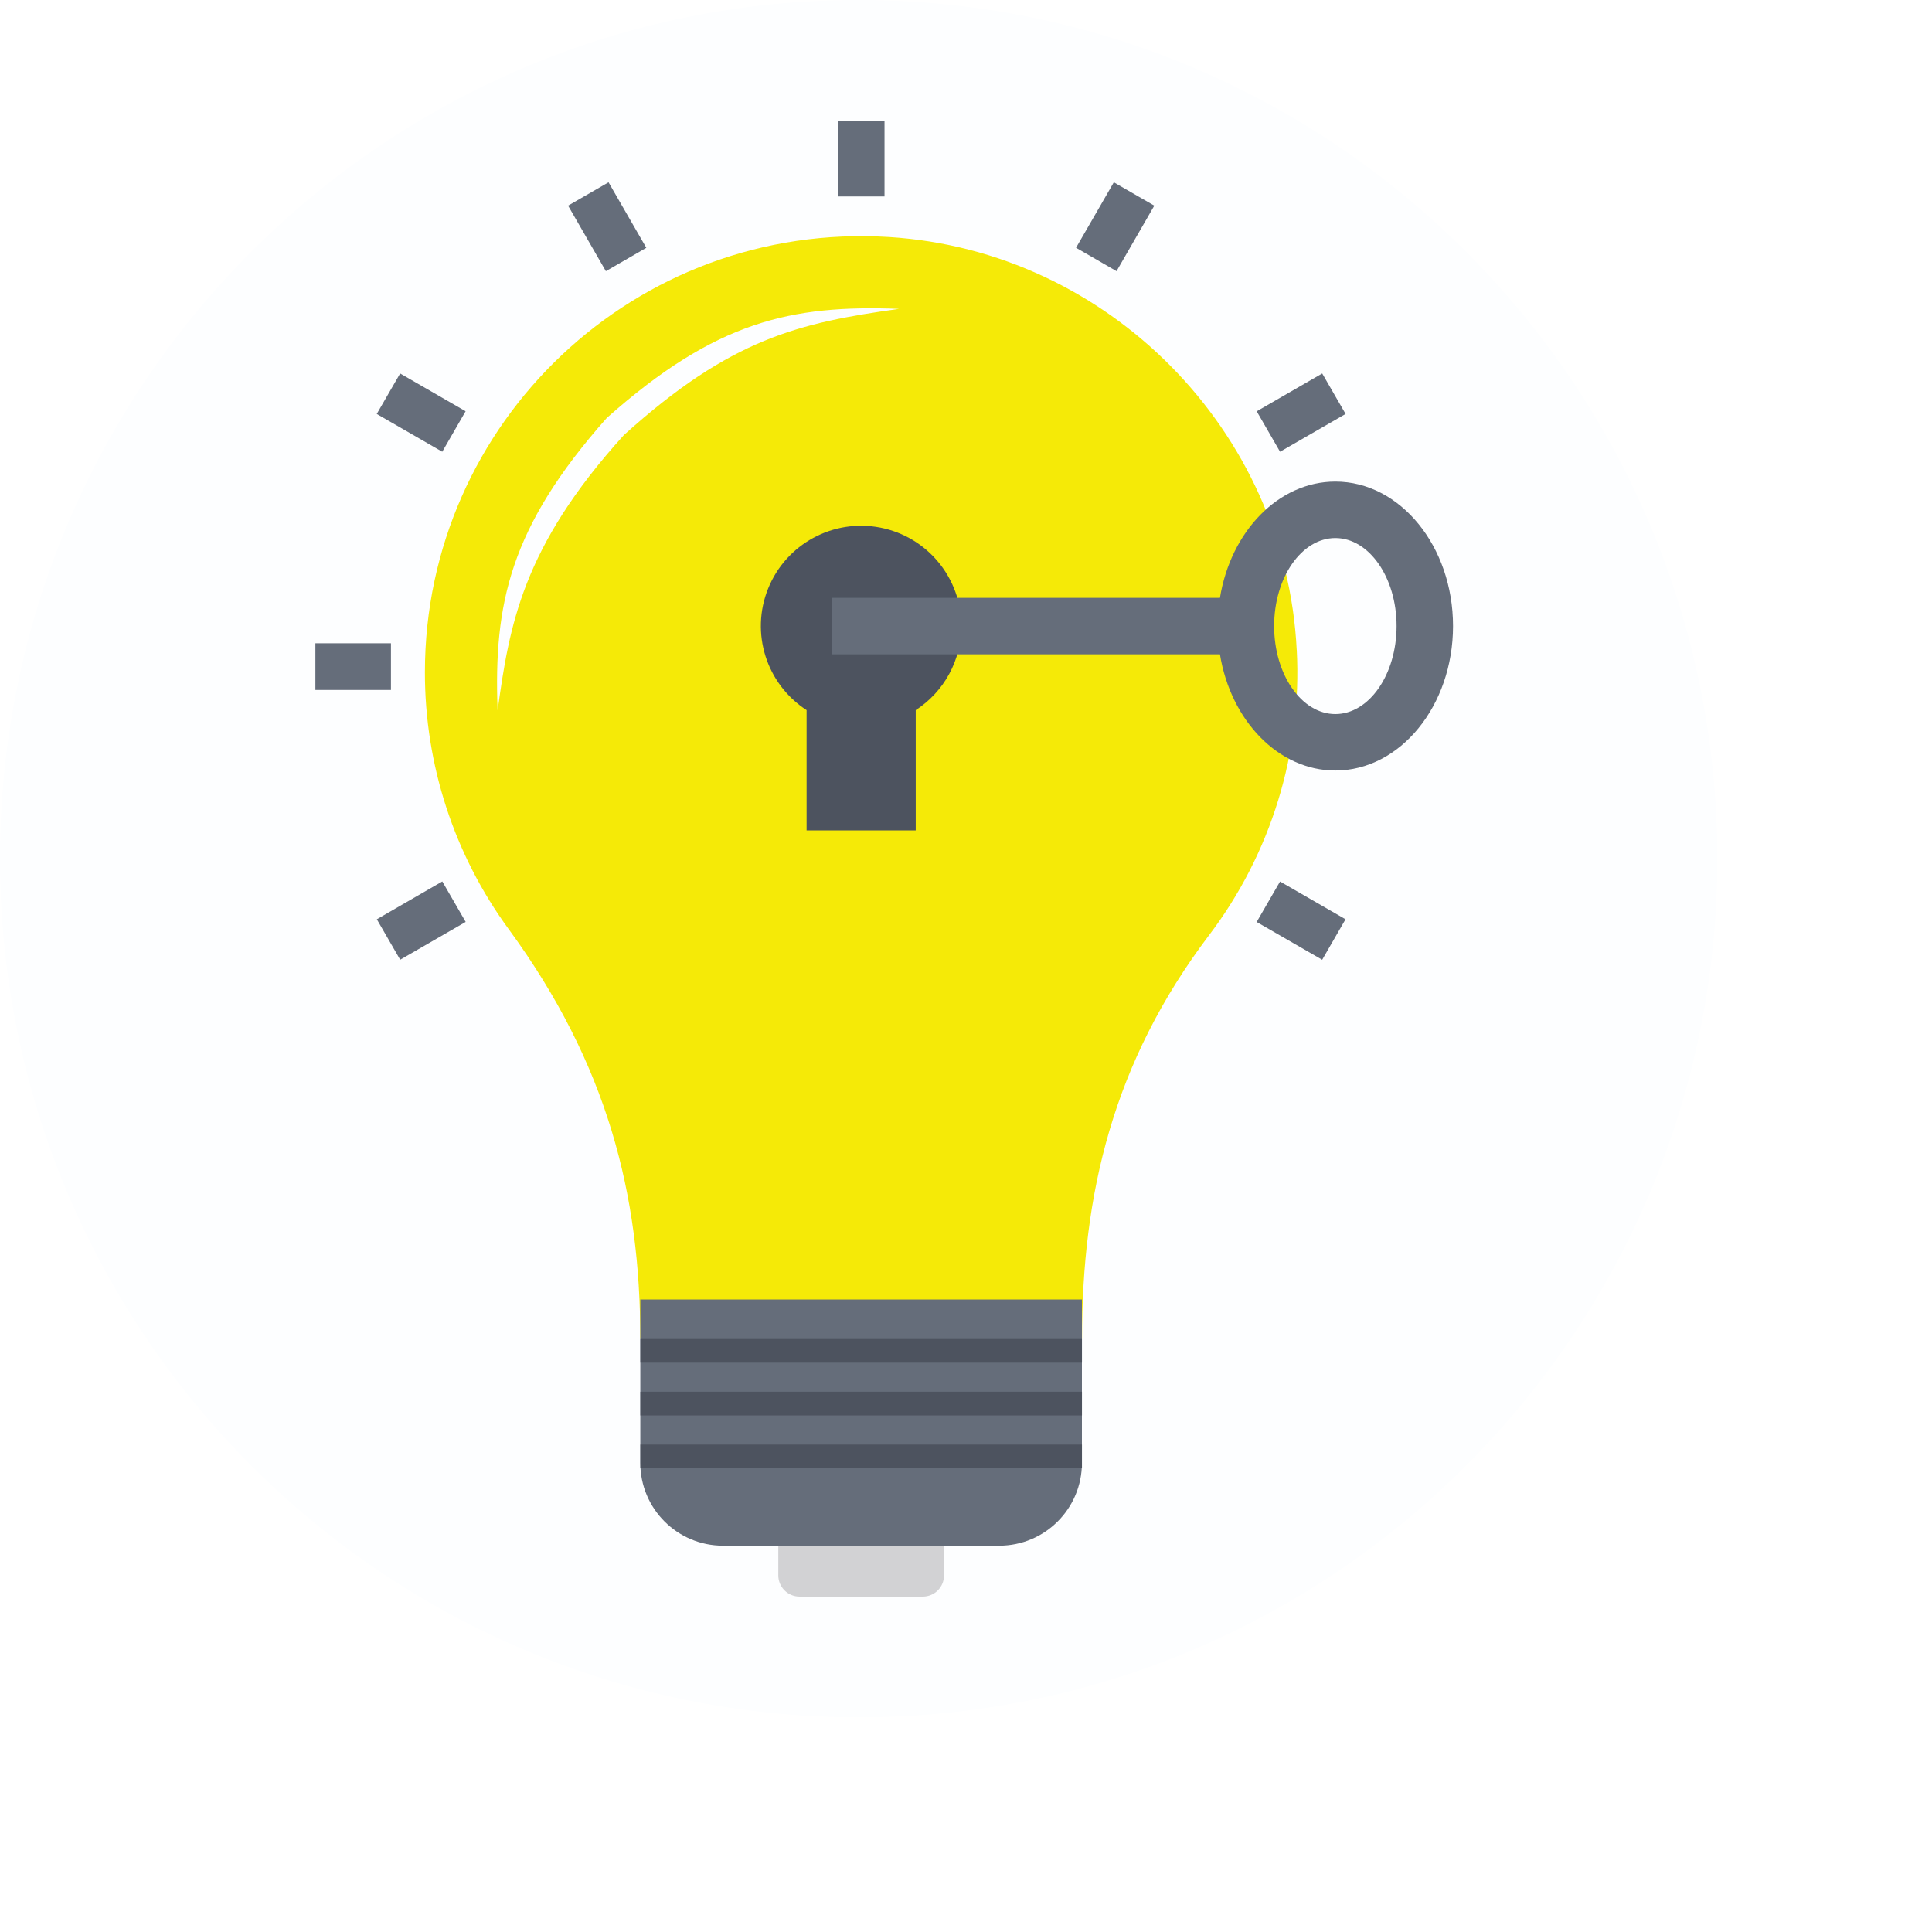
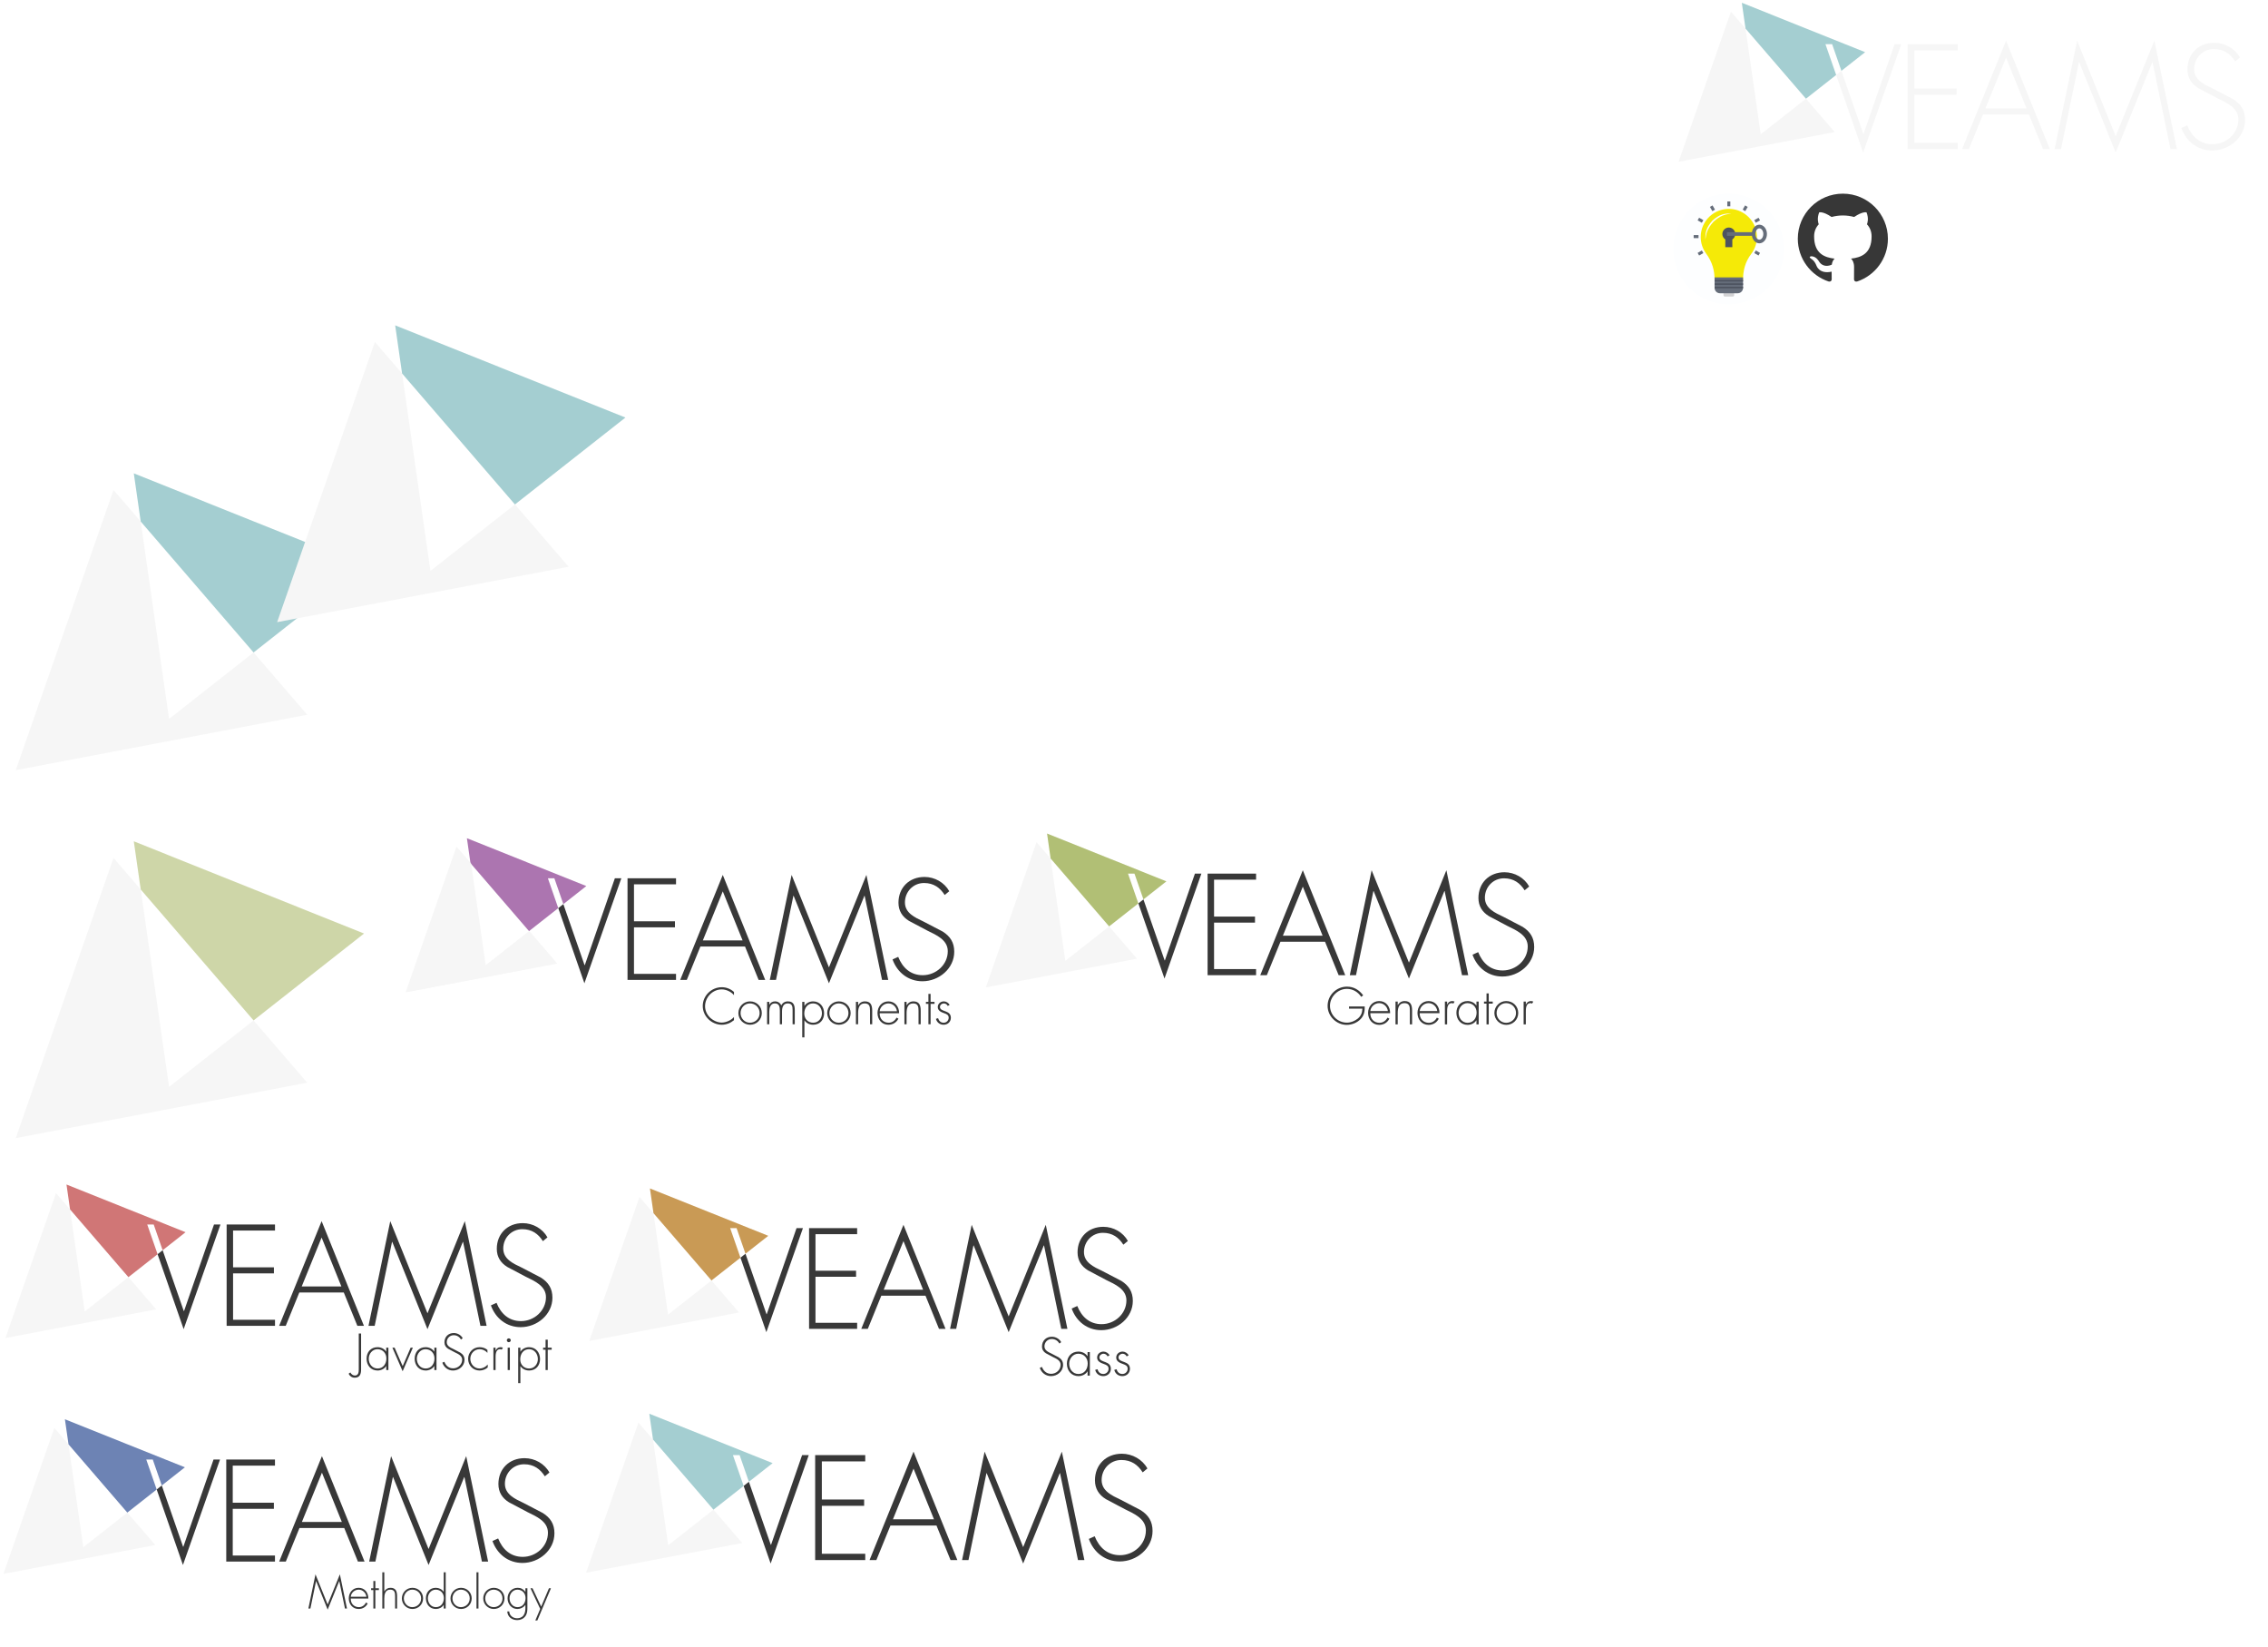
- <svg xmlns="http://www.w3.org/2000/svg" baseProfile="tiny" preserveAspectRatio="xMinYMin meet" viewBox="0 0 45 45" width="45" height="45">
-   <g fill="none" fill-rule="evenodd">
-     <g fill-rule="nonzero">
-       <circle fill="#FDFEFF" cx="20" cy="20" r="20" />
-       <path d="M30.204 15.137a10.12 10.12 0 0 1-2.042 6.645c-2.246 2.966-2.96 6.046-2.96 9.404H14.914c0-3.356-.76-6.393-3.063-9.54a10.111 10.111 0 0 1-1.954-5.99c0-5.825 4.908-10.504 10.813-10.135 5.104.32 9.239 4.508 9.493 9.616z" fill="#F5EA07" />
-       <path d="M11.59 16.54c-.092-2.47.278-4.253 2.544-6.806 2.538-2.256 4.295-2.636 6.808-2.54-2.33.326-3.914.684-6.41 2.939-2.381 2.625-2.667 4.449-2.941 6.407z" fill="#FDFEFF" />
-       <path d="M21.988 35.72h-3.86v.973c0 .273.221.494.494.495h2.872a.494.494 0 0 0 .494-.495v-.974z" fill="#D2D2D4" />
-       <path d="M23.275 36.002H16.84a1.926 1.926 0 0 1-1.926-1.926v-3.808H25.2v3.808a1.927 1.927 0 0 1-1.926 1.926z" fill="#656D7A" />
-       <g transform="translate(14.844 31.172)" fill="#4D535F">
-         <path d="M.07.016h10.287v.551H.072V.016zm0 1.228h10.287v.552H.072v-.552zm0 1.231h10.287v.552H.072v-.552z" />
+ <svg xmlns="http://www.w3.org/2000/svg" baseProfile="tiny" preserveAspectRatio="xMinYMin meet" viewBox="0 0 820 595" width="820" height="595">
+   <g transform="translate(650 70)">
+     <path fill-rule="evenodd" clip-rule="evenodd" fill="#373737" d="M16.289 0C7.294 0 0 7.294 0 16.291c0 7.197 4.667 13.302 11.141 15.457.814.148 1.112-.354 1.112-.785 0-.387-.014-1.412-.022-2.771-4.531.984-5.487-2.184-5.487-2.184-.741-1.881-1.809-2.383-1.809-2.383-1.479-1.01.112-.99.112-.99 1.635.115 2.495 1.68 2.495 1.68 1.453 2.488 3.813 1.77 4.741 1.354.148-1.053.569-1.771 1.034-2.178-3.617-.412-7.42-1.809-7.42-8.051 0-1.778.635-3.232 1.677-4.371-.167-.412-.727-2.068.16-4.311 0 0 1.368-.438 4.479 1.67a15.602 15.602 0 0 1 4.078-.549c1.384.006 2.776.188 4.078.549 3.11-2.108 4.476-1.67 4.476-1.67.889 2.242.329 3.898.162 4.311 1.043 1.139 1.674 2.593 1.674 4.371 0 6.258-3.809 7.635-7.438 8.038.585.504 1.105 1.498 1.105 3.018 0 2.178-.02 3.934-.02 4.469 0 .436.293.941 1.12.783 6.468-2.158 11.13-8.26 11.13-15.455C32.579 7.294 25.286 0 16.289 0z" />
+   </g>
+   <g transform="translate(605 70)">
+     <g fill="none" fill-rule="evenodd">
+       <g fill-rule="nonzero">
+         <circle fill="#FDFEFF" cx="20" cy="20" r="20" />
+         <path d="M30.204 15.137a10.12 10.12 0 0 1-2.042 6.645c-2.246 2.966-2.96 6.046-2.96 9.404H14.914c0-3.356-.76-6.393-3.063-9.54a10.111 10.111 0 0 1-1.954-5.99c0-5.825 4.908-10.504 10.813-10.135 5.104.32 9.239 4.508 9.493 9.616z" fill="#F5EA07" />
+         <path d="M11.59 16.54c-.092-2.47.278-4.253 2.544-6.806 2.538-2.256 4.295-2.636 6.808-2.54-2.33.326-3.914.684-6.41 2.939-2.381 2.625-2.667 4.449-2.941 6.407z" fill="#FDFEFF" />
+         <path d="M21.988 35.72h-3.86v.973c0 .273.221.494.494.495h2.872a.494.494 0 0 0 .494-.495v-.974z" fill="#D2D2D4" />
+         <path d="M23.275 36.002H16.84a1.926 1.926 0 0 1-1.926-1.926v-3.808H25.2v3.808a1.927 1.927 0 0 1-1.926 1.926z" fill="#656D7A" />
+         <g transform="translate(14.844 31.172)" fill="#4D535F">
+           <path d="M.07.016h10.287v.551H.072V.016zm0 1.228h10.287v.552H.072v-.552zm0 1.231h10.287v.552H.072v-.552z" />
+         </g>
+         <g transform="translate(7.344 2.813)" fill="#656D7A">
+           <path d="M0 12.17h1.762v1.088H.002v-1.089zm3.503 6.49l-1.526.881-.544-.942 1.525-.881.545.943zM23.997 6.829l-1.526.88-.544-.942 1.526-.881.544.942zm-4.455-4.852l-.88 1.526-.943-.545.88-1.525.943.544zM12.17 0h1.088v1.762H12.17V0zM6.83 1.433l.88 1.526-.942.544-.88-1.526.942-.544zm15.64 16.286l1.526.88-.544.943-1.526-.88.545-.943zM1.976 5.886l1.525.88-.544.943-1.526-.88.545-.943z" />
+         </g>
+         <path d="M22.392 14.583a2.335 2.335 0 1 0-3.605 1.957v2.802h2.542V16.54a2.331 2.331 0 0 0 1.063-1.957z" fill="#4D535F" />
+         <path d="M31.103 11.217c-1.328 0-2.438 1.166-2.688 2.708h-9.043v1.315h9.043c.25 1.542 1.36 2.707 2.688 2.707 1.511 0 2.741-1.51 2.741-3.365 0-1.855-1.23-3.365-2.741-3.365zm1.426 3.365c0 1.13-.64 2.05-1.426 2.05-.786 0-1.426-.92-1.426-2.05s.64-2.05 1.426-2.05c.786 0 1.426.92 1.426 2.05z" fill="#656D7A" />
      </g>
-       <g transform="translate(7.344 2.813)" fill="#656D7A">
-         <path d="M0 12.17h1.762v1.088H.002v-1.089zm3.503 6.49l-1.526.881-.544-.942 1.525-.881.545.943zM23.997 6.829l-1.526.88-.544-.942 1.526-.881.544.942zm-4.455-4.852l-.88 1.526-.943-.545.88-1.525.943.544zM12.17 0h1.088v1.762H12.17V0zM6.83 1.433l.88 1.526-.942.544-.88-1.526.942-.544zm15.64 16.286l1.526.88-.544.943-1.526-.88.545-.943zM1.976 5.886l1.525.88-.544.943-1.526-.88.545-.943z" />
+     </g>
+   </g>
+   <g transform="translate(145 300)">
+     <g>
+       <path fill="none" d="M109.112 39.923h14.371l-7.161-17.734z" />
+       <g>
+         <path fill="#F6F6F6" d="M27.118 25.994l-2.01-13.986-5.102-5.918-9.165 26.267-9.167 26.266 27.331-5.193 27.33-5.197-10.064-11.675-15.846 12.461z" />
      </g>
-       <path d="M22.392 14.583a2.335 2.335 0 1 0-3.605 1.957v2.802h2.542V16.54a2.331 2.331 0 0 0 1.063-1.957z" fill="#4D535F" />
-       <path d="M31.103 11.217c-1.328 0-2.438 1.166-2.688 2.708h-9.043v1.315h9.043c.25 1.542 1.36 2.707 2.688 2.707 1.511 0 2.741-1.51 2.741-3.365 0-1.855-1.23-3.365-2.741-3.365zm1.426 3.365c0 1.13-.64 2.05-1.426 2.05-.786 0-1.426-.92-1.426-2.05s.64-2.05 1.426-2.05c.786 0 1.426.92 1.426 2.05z" fill="#656D7A" />
+       <path fill="#383838" d="M66.441 48.839h-.098l-7.664-22.037-1.835 1.444 9.45 27.169 13.348-37.951h-2.339zm15.441 5.357h17.537v-2.191h-15.2V35.196h14.81v-2.192h-14.81V19.656h15.2v-2.192H81.882zm19.046 0h2.387l4.918-12.081h16.127l4.919 12.081h2.387l-15.345-37.95-15.393 37.95zm8.184-14.273l7.21-17.733 7.161 17.733h-14.371zm45.596 9.742l-13.496-33.419-7.891 37.95h2.242l6.283-30.399h.099l12.763 31.618 12.812-31.618h.099l6.283 30.399h2.24l-7.892-37.95zm41.113-12.957l-7.016-3.654c-2.971-1.413-6.625-3.021-6.625-6.87s2.973-7.015 6.919-7.015c3.459 0 5.796 1.706 7.453 4.335l1.655-1.364c-1.753-3.166-5.26-5.163-8.964-5.163-5.504 0-9.402 3.849-9.402 9.306 0 2.922 1.364 5.066 3.801 6.576l6.625 3.506c3.167 1.56 7.404 3.314 7.404 7.455 0 4.872-4.237 8.672-9.061 8.672-4.435 0-7.307-2.728-8.865-6.625l-2.047.926c1.704 4.726 5.699 7.891 10.814 7.891 5.943 0 11.497-4.579 11.497-10.669.001-3.313-1.412-5.554-4.188-7.307z" />
+       <g>
+         <path opacity=".8" fill="#97539C" d="M55.431 17.464l3.248 9.338 8.314-6.536-21.592-8.646-21.59-8.647 1.297 9.035 13.063 15.154 8.1 9.396 2.438-1.916 8.135-6.396-3.751-10.782z" />
+       </g>
+     </g>
+     <g fill="#383838">
+       <path d="M120.369 59.71c-1.018-1.244-2.806-2.086-4.436-2.086-3.296 0-6.014 2.84-6.014 6.084 0 1.542.667 2.997 1.771 4.084 1.105 1.052 2.683 1.823 4.243 1.823 1.525 0 3.453-.824 4.436-2.016v1.156c-1.245 1.034-2.771 1.648-4.4 1.648-3.682 0-6.89-3.067-6.89-6.768 0-3.752 3.155-6.802 6.907-6.802 1.596 0 3.208.632 4.383 1.719v1.158zm10.063 6.47c0 2.401-1.876 4.225-4.26 4.225-2.332 0-4.208-1.911-4.208-4.208 0-2.332 1.858-4.242 4.208-4.242 2.384-.001 4.26 1.822 4.26 4.225zm-7.679.016c0 1.842 1.455 3.473 3.366 3.473 1.981 0 3.523-1.509 3.523-3.473 0-1.998-1.525-3.506-3.523-3.506-1.928 0-3.366 1.631-3.366 3.506zm10.379-3.05h.035c.367-.754 1.174-1.192 2.033-1.192 1.035 0 1.858.525 2.278 1.473.438-.964 1.333-1.473 2.367-1.473 2.086 0 2.507 1.42 2.507 3.19v5.084h-.788V65.04c0-1.245-.193-2.35-1.735-2.35-1.684 0-2.087 1.473-2.087 2.876v4.662h-.789v-4.996c0-1.262-.228-2.542-1.806-2.542-1.7 0-2.016 1.771-2.016 3.086v4.452h-.789v-8.1h.789v1.018zm12.711.439h.034c.596-1.035 1.894-1.631 3.086-1.631 2.472 0 3.997 1.929 3.997 4.296 0 2.366-1.525 4.154-3.963 4.154-1.244 0-2.453-.543-3.12-1.578h-.034v6.137h-.79V62.129h.79v1.456zm-.053 2.769c0 1.894 1.28 3.314 3.227 3.314 1.894 0 3.155-1.596 3.155-3.402 0-1.858-1.21-3.576-3.19-3.576-2.07 0-3.192 1.718-3.192 3.664zm16.76-.174c0 2.401-1.877 4.225-4.261 4.225-2.332 0-4.208-1.911-4.208-4.208 0-2.332 1.858-4.242 4.208-4.242 2.384-.001 4.261 1.822 4.261 4.225zm-7.679.016c0 1.842 1.455 3.473 3.366 3.473 1.981 0 3.523-1.509 3.523-3.473 0-1.998-1.525-3.506-3.523-3.506-1.929 0-3.366 1.631-3.366 3.506zm10.379-2.803h.035c.474-.895 1.35-1.438 2.401-1.438 2.087 0 2.665 1.297 2.665 3.384v4.891h-.789v-4.891c0-1.455-.175-2.647-1.945-2.647-2.034 0-2.367 1.894-2.367 3.541v3.997h-.789v-8.1h.789v1.263zm7.801 2.857c-.053 2.051 1.368 3.419 3.243 3.419 1.263 0 2.279-.755 2.857-1.842l.667.386c-.736 1.402-2.033 2.191-3.629 2.191-2.402 0-3.927-1.945-3.927-4.242 0-2.262 1.56-4.208 3.927-4.208 2.455 0 3.909 1.964 3.892 4.296h-7.03zm6.241-.736c-.192-1.491-1.42-2.823-3.085-2.823-1.648 0-3.016 1.297-3.156 2.823h6.241zm3.49-2.121h.035c.474-.895 1.35-1.438 2.401-1.438 2.087 0 2.665 1.297 2.665 3.384v4.891h-.789v-4.891c0-1.455-.175-2.647-1.945-2.647-2.034 0-2.367 1.894-2.367 3.541v3.997h-.789v-8.1h.789v1.263zm8.677 6.836h-.789v-7.363h-.894v-.736h.894v-2.893h.789v2.893h1.42v.736h-1.42v7.363zm6.19-6.627a1.54 1.54 0 0 0-1.42-.911c-.684 0-1.385.561-1.385 1.263 0 1.945 3.944.999 3.944 3.927 0 1.49-1.157 2.524-2.612 2.524-1.351 0-2.454-.823-2.788-2.139l.771-.246c.299.965.947 1.649 2.017 1.649a1.812 1.812 0 0 0 1.823-1.824c0-1-.771-1.314-1.578-1.595-1.104-.404-2.366-.877-2.366-2.244 0-1.228 1.034-2.052 2.209-2.052.824 0 1.718.544 2.069 1.297l-.684.351z" />
+     </g>
+     <path fill="none" d="M109.092 39.992h14.33l-7.14-17.681z" />
+     <g>
+       <path fill="#F6F6F6" d="M27.334 26.104l-2.003-13.946-5.088-5.902-9.14 26.191-9.14 26.192 27.252-5.18 27.252-5.18-10.035-11.642-15.8 12.426z" />
+     </g>
+   </g>
+   <g transform="translate(355 300)">
+     <path fill="none" d="M108.828 38.216h14.365l-7.158-17.725z" />
+     <g>
+       <path fill="#F6F6F6" d="M26.864 24.294l-2.009-13.982-5.1-5.916-9.162 26.257L1.43 56.91l27.32-5.193 27.32-5.193-10.06-11.67-15.84 12.454z" />
+     </g>
+     <path fill="#383838" d="M66.172 47.128h-.098l-7.661-22.026-1.834 1.442 9.447 27.158 13.342-37.935H77.03zm15.436 5.357h17.53v-2.192H83.945v-16.8h14.804v-2.192H83.945V17.958h15.193v-2.191h-17.53zm19.039 0h2.385l4.917-12.077h16.12l4.918 12.077h2.385l-15.338-37.936-15.387 37.936zm8.181-14.269l7.207-17.726 7.158 17.726h-14.365zm45.578 9.74l-13.49-33.407-7.889 37.936h2.24l6.281-30.388h.1l12.758 31.605 12.806-31.605h.1l6.279 30.388h2.242l-7.89-37.936zm41.097-12.954l-7.014-3.652c-2.969-1.412-6.623-3.02-6.623-6.866 0-3.847 2.973-7.013 6.918-7.013 3.457 0 5.795 1.705 7.451 4.334l1.654-1.363c-1.754-3.166-5.26-5.162-8.961-5.162-5.502 0-9.398 3.847-9.398 9.301 0 2.922 1.363 5.064 3.799 6.574l6.623 3.506c3.164 1.559 7.402 3.312 7.402 7.451 0 4.87-4.238 8.668-9.059 8.668-4.432 0-7.305-2.727-8.861-6.623l-2.047.925c1.703 4.724 5.697 7.889 10.811 7.889 5.941 0 11.492-4.578 11.492-10.665.001-3.31-1.411-5.551-4.187-7.304z" />
+     <g>
+       <path opacity=".8" fill="#9EAF53" d="M55.167 15.767l3.246 9.335 8.311-6.534L45.14 9.925 23.558 1.281l1.297 9.031L37.913 25.46l8.097 9.394 2.437-1.916 8.132-6.394-3.75-10.777z" />
+     </g>
+     <g fill="#383838">
+       <path d="M138.425 63.787c.036 1.697-.215 3.18-1.41 4.483-1.287 1.393-3.216 2.179-5.109 2.179-3.732 0-6.91-3.143-6.91-6.858 0-3.857 3.161-6.965 7.02-6.965 2.446 0 4.428 1.214 5.838 3.143l-.694.554c-1.198-1.786-3.019-2.893-5.198-2.893-3.286 0-6.108 2.875-6.108 6.107 0 3.322 2.751 6.108 6.108 6.108 1.446 0 2.856-.59 3.966-1.482 1.159-.982 1.588-2.108 1.643-3.572h-4.822v-.804h5.676zm2.016 2.43c-.053 2.089 1.392 3.482 3.303 3.482 1.289 0 2.323-.768 2.913-1.875l.679.393c-.749 1.429-2.072 2.232-3.696 2.232-2.449 0-4.002-1.982-4.002-4.321 0-2.304 1.592-4.287 4.002-4.287 2.498 0 3.981 2.001 3.963 4.376h-7.162zm6.357-.751c-.196-1.518-1.446-2.875-3.142-2.875-1.679 0-3.072 1.322-3.216 2.875h6.358zm3.553-2.161h.035c.482-.91 1.375-1.464 2.448-1.464 2.123 0 2.713 1.322 2.713 3.447v4.983h-.802v-4.983c0-1.482-.181-2.696-1.984-2.696-2.07 0-2.41 1.929-2.41 3.607v4.072h-.804V62.02h.804v1.285zm7.945 2.912c-.053 2.089 1.392 3.482 3.303 3.482 1.289 0 2.323-.768 2.913-1.875l.679.393c-.749 1.429-2.072 2.232-3.696 2.232-2.448 0-4.002-1.982-4.002-4.321 0-2.304 1.592-4.287 4.002-4.287 2.498 0 3.981 2.001 3.963 4.376h-7.162zm6.358-.751c-.196-1.518-1.446-2.875-3.142-2.875-1.679 0-3.072 1.322-3.216 2.875h6.358zm3.553-2.375h.037c.321-.75.911-1.25 1.785-1.25.321 0 .59.072.875.196l-.429.715a1.1 1.1 0 0 0-.571-.161c-1.804 0-1.697 2.25-1.697 3.464v4.215h-.802v-8.25h.802v1.071zm11.412 7.18h-.805v-1.482h-.036c-.605 1.053-1.929 1.66-3.141 1.66-2.501 0-4.073-1.946-4.073-4.357s1.554-4.251 4.036-4.251c1.267 0 2.483.572 3.178 1.608h.036V62.02h.805v8.251zm-7.25-4.18c0 1.893 1.25 3.607 3.25 3.607 2.107 0 3.25-1.714 3.25-3.697 0-1.911-1.305-3.411-3.305-3.411-1.893.001-3.195 1.715-3.195 3.501zm10.889 4.18h-.802V62.77h-.911v-.75h.911v-2.947h.802v2.947h1.448v.75h-1.448v7.501zm10.664-4.126c0 2.447-1.911 4.304-4.339 4.304a4.3 4.3 0 0 1-4.289-4.286c0-2.375 1.894-4.322 4.289-4.322 2.428-.001 4.339 1.857 4.339 4.304zm-7.823.018c0 1.875 1.482 3.536 3.43 3.536 2.017 0 3.59-1.536 3.59-3.536 0-2.036-1.554-3.572-3.59-3.572-1.966 0-3.43 1.66-3.43 3.572zm10.57-3.072h.035c.323-.75.913-1.25 1.787-1.25.321 0 .59.072.875.196l-.429.715a1.105 1.105 0 0 0-.571-.161c-1.804 0-1.697 2.25-1.697 3.464v4.215h-.804v-8.25h.804v1.071z" />
+     </g>
+   </g>
+   <g transform="translate(0 300)">
+     <g>
+       <path fill="#F6F6F6" d="M54.751-84.524l-3.874-26.967-9.835-11.409-17.671 50.639-17.672 50.64L58.39-31.637l52.691-10.016L91.678-64.16l-30.55 24.019z" />
+     </g>
+     <g>
+       <g opacity=".5">
+         <path fill="#4A9EA3" d="M96.377-67.855l-4.699 3.695-15.617-18.116-25.184-29.214-2.502-17.417L90-112.238l41.626 16.668" />
+       </g>
+     </g>
+     <g>
+       <path fill="#F6F6F6" d="M54.751 48.476l-3.874-26.967L41.042 10.1 23.371 60.739l-17.672 50.64 52.691-10.016 52.691-10.016L91.678 68.84l-30.55 24.019z" />
+     </g>
+     <g>
+       <g opacity=".5">
+         <path fill="#9EAE52" d="M96.377 65.145l-4.699 3.695-15.617-18.116-25.184-29.215-2.502-17.417L90 20.762l41.626 16.668" />
+       </g>
+     </g>
+   </g>
+   <g transform="translate(0 425)">
+     <path fill="none" d="M109.092 39.992h14.33l-7.14-17.681z" />
+     <g>
+       <path fill="#F6F6F6" d="M27.334 26.104l-2.003-13.946-5.088-5.902-9.14 26.191-9.14 26.192 27.252-5.18 27.252-5.18-10.035-11.642-15.8 12.426z" />
+     </g>
+     <path fill="#383838" d="M66.543 48.883h-.097l-7.642-21.975-1.83 1.44 9.424 27.091 13.31-37.841h-2.333zm15.398 5.342h17.486v-2.186H84.271v-16.76h14.768v-2.185H84.271V19.783h15.156v-2.185H81.941zm18.991 0h2.38l4.905-12.047h16.08l4.904 12.047h2.381l-15.301-37.842-15.349 37.842zm8.16-14.233l7.189-17.682 7.141 17.682h-14.33zm45.465 9.715L141.1 16.383l-7.867 37.842h2.236l6.264-30.313h.098l12.726 31.527 12.776-31.527h.099l6.264 30.313h2.234l-7.869-37.842zm40.996-12.922l-6.996-3.643c-2.963-1.408-6.605-3.012-6.605-6.85s2.965-6.996 6.898-6.996c3.449 0 5.781 1.701 7.434 4.322l1.648-1.359c-1.748-3.156-5.244-5.148-8.938-5.148-5.488 0-9.375 3.84-9.375 9.279 0 2.914 1.361 5.053 3.789 6.557l6.607 3.498c3.158 1.553 7.383 3.303 7.383 7.432 0 4.859-4.225 8.648-9.035 8.648-4.422 0-7.285-2.721-8.84-6.607l-2.041.924c1.699 4.711 5.684 7.869 10.785 7.869 5.924 0 11.463-4.566 11.463-10.639.001-3.302-1.409-5.537-4.177-7.287z" />
+     <g>
+       <path opacity=".8" fill="#C45454" d="M55.566 17.598l3.238 9.31 8.29-6.517-21.53-8.621-21.527-8.622 1.294 9.01 13.025 15.11 8.076 9.369 2.431-1.91 8.111-6.379-3.74-10.75z" />
+     </g>
+     <g fill="#383838">
+       <path d="M130.554 57.011v12.956c0 1.646-.403 3.012-2.329 3.012-.962 0-1.786-.578-2.188-1.435l.631-.474c.297.63.928 1.121 1.627 1.121 1.313 0 1.419-1.226 1.419-2.225V57.011h.84zm9.875 13.202h-.786V68.76h-.036c-.595 1.032-1.892 1.627-3.081 1.627-2.451 0-3.992-1.907-3.992-4.271s1.523-4.167 3.956-4.167c1.243 0 2.435.56 3.117 1.575h.036v-1.4h.786v8.089zm-7.109-4.098c0 1.856 1.226 3.537 3.188 3.537 2.065 0 3.188-1.681 3.188-3.625 0-1.873-1.279-3.344-3.239-3.344-1.858.001-3.137 1.681-3.137 3.432zm12.276 2.68l2.872-6.672h.804l-3.693 8.527-3.713-8.527h.807l2.923 6.672zm12.222 1.418h-.788V68.76h-.036c-.595 1.032-1.89 1.627-3.081 1.627-2.451 0-3.991-1.907-3.991-4.271s1.522-4.167 3.957-4.167c1.243 0 2.433.56 3.115 1.575h.036v-1.4h.788v8.089zm-7.109-4.098c0 1.856 1.226 3.537 3.187 3.537 2.066 0 3.186-1.681 3.186-3.625 0-1.873-1.277-3.344-3.239-3.344-1.856.001-3.134 1.681-3.134 3.432zm15.986-6.934c-.595-.944-1.437-1.558-2.68-1.558-1.417 0-2.485 1.138-2.485 2.521s1.313 1.961 2.382 2.469l2.521 1.313c.997.63 1.507 1.437 1.507 2.627 0 2.188-1.996 3.833-4.134 3.833-1.838 0-3.272-1.137-3.886-2.836l.734-.333c.562 1.401 1.593 2.382 3.188 2.382 1.732 0 3.257-1.366 3.257-3.116 0-1.489-1.524-2.119-2.662-2.68l-2.381-1.261c-.876-.542-1.365-1.313-1.365-2.363 0-1.962 1.399-3.345 3.379-3.345 1.331 0 2.591.719 3.221 1.856l-.596.491zm9.544 4.816c-.771-.841-1.698-1.313-2.854-1.313-1.91 0-3.345 1.629-3.345 3.467 0 1.839 1.417 3.502 3.326 3.502 1.156 0 2.241-.561 2.976-1.453v1.067a4.454 4.454 0 0 1-2.941 1.12c-2.398 0-4.149-1.873-4.149-4.236 0-2.347 1.786-4.202 4.167-4.202 1.05 0 2.015.315 2.82.998v1.05zm2.942-.823h.033c.315-.735.895-1.226 1.753-1.226.313 0 .576.069.855.192l-.419.7a1.092 1.092 0 0 0-.561-.157c-1.769 0-1.662 2.206-1.662 3.396v4.133h-.789v-8.09h.789v1.052zm5.496-3.747c0 .403-.313.718-.717.718s-.719-.314-.719-.718a.72.72 0 0 1 1.436 0zm-.332 10.786h-.788v-8.09h.788v8.09zm3.801-6.637h.033c.595-1.033 1.893-1.628 3.082-1.628 2.469 0 3.993 1.926 3.993 4.29 0 2.363-1.524 4.148-3.958 4.148-1.243 0-2.45-.541-3.117-1.575h-.033v6.129h-.789V62.123h.789v1.453zm-.055 2.767c0 1.891 1.279 3.31 3.224 3.31 1.89 0 3.151-1.594 3.151-3.397 0-1.856-1.21-3.571-3.188-3.571-2.065-.001-3.187 1.713-3.187 3.658zm9.948 3.87h-.788v-7.354h-.893v-.735h.893v-2.889h.788v2.889h1.419v.735h-1.419v7.354z" />
+     </g>
+   </g>
+   <g transform="translate(0 510)">
+     <path fill="none" d="M109.154 40.116h14.434l-7.192-17.813z" />
+     <g>
+       <path fill="#F6F6F6" d="M26.791 26.125l-2.018-14.049-5.126-5.945-9.207 26.385-9.207 26.383 27.453-5.216 27.453-5.219-10.108-11.727-15.918 12.516z" />
+     </g>
+     <path fill="#383838" d="M66.291 49.071h-.099l-7.698-22.134-1.843 1.449 9.491 27.292 13.407-38.121h-2.347zm15.51 5.383h17.616v-2.202H84.149V35.368h14.877v-2.201H84.149V19.759h15.268v-2.202H81.801zm19.132 0h2.397l4.941-12.137h16.198l4.941 12.137h2.397l-15.413-38.121-15.461 38.121zm8.221-14.338l7.242-17.813 7.192 17.813h-14.434zm45.8 9.787l-13.556-33.57-7.926 38.121h2.251l6.312-30.537h.098l12.821 31.761 12.87-31.761h.098l6.312 30.537h2.251l-7.928-38.121zm41.297-13.018l-7.047-3.67c-2.984-1.42-6.655-3.033-6.655-6.9 0-3.866 2.986-7.047 6.95-7.047 3.475 0 5.822 1.714 7.487 4.354l1.662-1.37c-1.761-3.181-5.283-5.187-9.004-5.187-5.528 0-9.444 3.866-9.444 9.347 0 2.936 1.37 5.09 3.817 6.606l6.655 3.521c3.181 1.566 7.438 3.33 7.438 7.488 0 4.895-4.257 8.711-9.102 8.711-4.454 0-7.34-2.74-8.905-6.656l-2.056.932c1.712 4.746 5.725 7.926 10.863 7.926 5.97 0 11.548-4.6 11.548-10.717.001-3.324-1.417-5.576-4.207-7.338z" />
+     <g>
+       <path opacity=".8" fill="#4864A1" d="M55.231 17.557l3.263 9.38 8.351-6.566-21.688-8.685L23.469 3l1.304 9.076 13.12 15.221 8.138 9.44 2.448-1.926 8.172-6.425-3.77-10.829z" />
+     </g>
+     <g fill="#383838">
+       <path d="M122.674 61.508h-.031l-4.178 10.309-4.162-10.309h-.031l-2.049 9.913h-.731l2.573-12.374 4.4 10.897 4.416-10.897 2.573 12.374h-.73l-2.05-9.913zm4.14 6.307c-.047 1.859 1.239 3.098 2.939 3.098 1.144 0 2.064-.684 2.589-1.668l.604.35c-.667 1.27-1.843 1.984-3.288 1.984-2.176 0-3.559-1.762-3.559-3.844 0-2.049 1.414-3.813 3.559-3.813 2.224 0 3.542 1.779 3.526 3.893h-6.37zm5.655-.668c-.175-1.35-1.286-2.557-2.796-2.557-1.493 0-2.731 1.176-2.859 2.557h5.655zm3.238 4.274h-.715v-6.672h-.811v-.666h.811v-2.622h.715v2.622h1.286v.666h-1.286v6.672zm3.238-13.104v6.908h.032a2.406 2.406 0 0 1 2.176-1.303c1.891 0 2.415 1.176 2.415 3.066v4.432h-.715v-4.432c0-1.318-.159-2.398-1.764-2.398-1.843 0-2.145 1.715-2.145 3.209v3.621h-.715V58.317h.716zm14.023 9.434c0 2.178-1.7 3.828-3.86 3.828a3.822 3.822 0 0 1-3.812-3.811c0-2.113 1.684-3.846 3.812-3.846 2.16.001 3.86 1.653 3.86 3.829zm-6.958.018c0 1.668 1.319 3.145 3.05 3.145 1.795 0 3.193-1.367 3.193-3.145 0-1.813-1.382-3.178-3.193-3.178-1.747 0-3.05 1.476-3.05 3.178zm14.42 2.334h-.031c-.54.938-1.716 1.477-2.796 1.477-2.224 0-3.621-1.73-3.621-3.875s1.382-3.781 3.59-3.781c1.127 0 2.207.51 2.827 1.43h.031v-7.035h.715v13.104h-.715v-1.32zm.048-2.479c0-1.699-1.159-3.033-2.938-3.033-1.684 0-2.844 1.525-2.844 3.113 0 1.684 1.112 3.209 2.892 3.209 1.873 0 2.89-1.525 2.89-3.289zm10.067.127c0 2.178-1.7 3.828-3.86 3.828a3.823 3.823 0 0 1-3.813-3.811c0-2.113 1.685-3.846 3.813-3.846 2.16.001 3.86 1.653 3.86 3.829zm-6.958.018c0 1.668 1.318 3.145 3.05 3.145 1.795 0 3.193-1.367 3.193-3.145 0-1.813-1.382-3.178-3.193-3.178-1.747 0-3.05 1.476-3.05 3.178zm9.4 3.652h-.715V58.317h.715v13.104zm9.403-3.67c0 2.178-1.7 3.828-3.86 3.828a3.822 3.822 0 0 1-3.812-3.811c0-2.113 1.684-3.846 3.812-3.846 2.16.001 3.86 1.653 3.86 3.829zm-6.958.018c0 1.668 1.319 3.145 3.05 3.145 1.795 0 3.193-1.367 3.193-3.145 0-1.813-1.382-3.178-3.193-3.178-1.747 0-3.05 1.476-3.05 3.178zm15.245 3.302c0 1.129-.031 2.145-.73 3.113-.683.938-1.764 1.414-2.923 1.414-1.922 0-3.511-1.127-3.622-3.145h.715c.08 1.525 1.366 2.477 2.844 2.477.921 0 1.811-.316 2.351-1.096.572-.842.651-1.795.651-2.779v-.906h-.031a3.632 3.632 0 0 1-2.859 1.43c-2.129 0-3.559-1.795-3.559-3.844 0-2.111 1.51-3.813 3.653-3.813 1.191 0 2.081.51 2.765 1.43h.031v-1.27h.715v6.989zm-6.449-3.367c0 1.684 1.112 3.209 2.892 3.209 1.874 0 2.891-1.525 2.891-3.289 0-1.699-1.159-3.033-2.938-3.033-1.685 0-2.845 1.525-2.845 3.113zm7.558-3.621h.747l3.129 6.639 2.812-6.639h.73L194.28 75.71h-.73l1.763-4.162-3.527-7.465z" />
+     </g>
+   </g>
+   <g transform="translate(210 425)">
+     <path fill="none" d="M109.427 39.293h14.1l-7.026-17.4z" />
+     <path fill="none" d="M109.506 41.173h14.239l-7.095-17.57z" />
+     <g>
+       <path fill="#F6F6F6" d="M28.26 27.373l-1.99-13.86-5.057-5.864-9.082 26.028-9.082 26.025 27.081-5.146 27.081-5.147-9.972-11.569-15.701 12.346z" />
+     </g>
+     <path fill="#383838" d="M67.224 50.008h-.098l-7.593-21.835-1.818 1.43 9.363 26.92 13.226-37.604h-2.316zm15.3 5.309h17.377v-2.171h-15.06V36.491h14.674v-2.173H84.841V21.092h15.06v-2.173H82.524zm18.872 0h2.365l4.874-11.973h15.98l4.873 11.973h2.365L116.65 17.713l-15.254 37.604zm8.11-14.144l7.144-17.57 7.095 17.57h-14.239zm45.178 9.654l-13.371-33.114-7.818 37.604h2.219l6.227-30.121h.098l12.645 31.327 12.695-31.327h.098l6.226 30.121h2.221l-7.821-37.604zm40.738-12.841l-6.951-3.618c-2.945-1.402-6.564-2.994-6.564-6.808s2.946-6.95 6.855-6.95c3.426 0 5.745 1.689 7.386 4.294l1.639-1.351c-1.736-3.137-5.211-5.115-8.88-5.115-5.453 0-9.317 3.813-9.317 9.219 0 2.896 1.353 5.021 3.765 6.516l6.565 3.477c3.139 1.544 7.338 3.282 7.338 7.385 0 4.828-4.199 8.592-8.979 8.592-4.394 0-7.24-2.702-8.784-6.564l-2.028.918c1.688 4.682 5.648 7.818 10.716 7.818 5.888 0 11.392-4.536 11.392-10.571-.001-3.284-1.403-5.504-4.153-7.242z" />
+     <g>
+       <path opacity=".8" fill="#BC812A" d="M56.315 18.919l3.218 9.254 8.238-6.477-21.395-8.566-21.393-8.568 1.287 8.951 12.941 15.015 8.028 9.312 2.415-1.9 8.061-6.337-3.718-10.684z" />
+     </g>
+     <g fill="#383838">
+       <path d="M173.05 60.634c-.625-.993-1.509-1.637-2.815-1.637-1.489 0-2.611 1.195-2.611 2.649 0 1.453 1.38 2.061 2.502 2.594l2.649 1.38c1.049.662 1.582 1.509 1.582 2.76 0 2.3-2.097 4.029-4.342 4.029-1.932 0-3.44-1.195-4.084-2.98l.771-.351c.589 1.473 1.675 2.503 3.35 2.503 1.821 0 3.422-1.436 3.422-3.274 0-1.564-1.601-2.228-2.796-2.815l-2.503-1.325c-.92-.569-1.435-1.38-1.435-2.482 0-2.062 1.471-3.515 3.55-3.515 1.399 0 2.724.755 3.387 1.95l-.627.514zm10.986 11.592h-.827v-1.527h-.038c-.625 1.086-1.987 1.711-3.237 1.711-2.576 0-4.195-2.005-4.195-4.489s1.601-4.379 4.158-4.379c1.307 0 2.558.588 3.274 1.655h.038v-1.472h.827v8.501zm-7.47-4.306c0 1.95 1.287 3.717 3.349 3.717 2.171 0 3.349-1.767 3.349-3.81 0-1.968-1.344-3.514-3.404-3.514-1.951 0-3.294 1.766-3.294 3.607zm13.872-2.649a1.614 1.614 0 0 0-1.489-.957c-.718 0-1.454.589-1.454 1.324 0 2.043 4.141 1.049 4.141 4.122 0 1.563-1.215 2.649-2.742 2.649-1.417 0-2.575-.864-2.926-2.244l.81-.258c.313 1.012.994 1.729 2.116 1.729a1.9 1.9 0 0 0 1.913-1.913c0-1.05-.81-1.38-1.655-1.675-1.16-.424-2.484-.92-2.484-2.355 0-1.287 1.085-2.152 2.318-2.152.865 0 1.804.57 2.172 1.361l-.72.369zm6.901 0a1.615 1.615 0 0 0-1.49-.957c-.717 0-1.453.589-1.453 1.324 0 2.043 4.14 1.049 4.14 4.122 0 1.563-1.214 2.649-2.742 2.649-1.417 0-2.575-.864-2.926-2.244l.81-.258c.313 1.012.994 1.729 2.116 1.729a1.901 1.901 0 0 0 1.914-1.913c0-1.05-.81-1.38-1.656-1.675-1.159-.424-2.483-.92-2.483-2.355 0-1.287 1.085-2.152 2.318-2.152.864 0 1.803.57 2.171 1.361l-.719.369z" />
+     </g>
+   </g>
+   <g transform="translate(210 510)">
+     <g>
+       <path fill="none" d="M112.843 39.155h14.84l-7.394-18.311z" />
+       <g>
+         <path fill="#F6F6F6" d="M28.173 24.773l-2.075-14.444-5.269-6.111-9.465 27.124-9.466 27.124 28.224-5.364 28.222-5.365-10.392-12.056-16.364 12.866z" />
+       </g>
+       <path fill="#383838" d="M68.779 48.361h-.101l-7.914-22.754-1.895 1.491 9.759 28.054 13.783-39.188h-2.414zm15.945 5.534h18.11v-2.264H87.139V34.275h15.293v-2.264H87.139V18.228h15.695v-2.264h-18.11zm19.668 0h2.465l5.081-12.476h16.651l5.081 12.476h2.465l-15.847-39.188-15.896 39.188zm8.451-14.74l7.445-18.311 7.395 18.311h-14.84zm47.085 10.061l-13.935-34.51-8.149 39.189h2.314l6.489-31.392h.101l13.18 32.649 13.23-32.649h.101l6.49 31.392h2.313l-8.149-39.189zm42.455-13.381l-7.244-3.773c-3.068-1.459-6.842-3.119-6.842-7.093s3.069-7.244 7.144-7.244c3.572 0 5.986 1.761 7.697 4.477l1.71-1.408c-1.811-3.27-5.433-5.333-9.256-5.333-5.685 0-9.709 3.974-9.709 9.608 0 3.019 1.408 5.232 3.924 6.791l6.842 3.622c3.27 1.61 7.646 3.421 7.646 7.697 0 5.031-4.377 8.955-9.357 8.955-4.578 0-7.546-2.817-9.155-6.842l-2.113.956c1.761 4.879 5.886 8.149 11.168 8.149 6.138 0 11.872-4.729 11.872-11.017-.001-3.42-1.46-5.734-4.327-7.545z" />
+       <g>
+         <path opacity=".5" fill="#4A9EA3" d="M57.41 15.964l3.354 9.643 8.585-6.75-22.296-8.928L24.757 1l1.341 9.329 13.489 15.649 8.365 9.703 2.517-1.979 8.4-6.604-3.874-11.134z" />
+       </g>
+     </g>
+   </g>
+   <g transform="translate(605)">
+     <g>
+       <path fill="#F6F6F6" d="M28.173 24.773l-2.075-14.444-5.269-6.111-9.465 27.124-9.466 27.124 28.224-5.364 28.222-5.366-10.392-12.054-16.364 12.865z" />
+     </g>
+     <path fill="#F6F6F6" d="M68.779 48.361h-.101l-7.914-22.754-1.895 1.491 9.759 28.054 13.783-39.188h-2.414zm15.945 5.534h18.11v-2.264H87.139V34.275h15.293v-2.264H87.139V18.228h15.695v-2.264h-18.11zm19.668 0h2.465l5.081-12.476h16.65l5.082 12.476h2.465l-15.848-39.188-15.895 39.188zm8.45-14.74l7.445-18.312 7.396 18.312h-14.841zm47.086 10.061l-13.935-34.51-8.149 39.189h2.315l6.488-31.392h.102l13.179 32.649 13.231-32.649h.099l6.491 31.392h2.313l-8.149-39.189zm42.455-13.381l-7.244-3.772c-3.068-1.459-6.842-3.12-6.842-7.094s3.068-7.244 7.144-7.244c3.572 0 5.985 1.761 7.697 4.477l1.71-1.408c-1.811-3.27-5.434-5.333-9.256-5.333-5.686 0-9.709 3.974-9.709 9.608 0 3.019 1.408 5.232 3.924 6.791l6.842 3.623c3.27 1.609 7.646 3.42 7.646 7.697 0 5.03-4.377 8.954-9.357 8.954-4.578 0-7.546-2.817-9.154-6.842l-2.113.956c1.761 4.879 5.886 8.148 11.168 8.148 6.138 0 11.871-4.729 11.871-11.017-.001-3.419-1.46-5.733-4.327-7.544z" />
+     <g>
+       <path opacity=".5" fill="#4A9EA3" d="M57.41 15.964l3.354 9.643 8.585-6.75-22.296-8.928L24.757 1l1.341 9.329 13.489 15.649 8.365 9.704 2.517-1.98 8.4-6.604-3.874-11.134z" />
+     </g>
+   </g>
+   <g>
+     <path fill="#F6F6F6" d="M149.251 161.976l-3.874-26.967-9.835-11.409-17.671 50.639-17.672 50.64 52.691-10.016 52.691-10.016-19.403-22.507-30.55 24.019z" />
+   </g>
+   <g>
+     <g opacity=".5">
+       <path fill="#4A9EA3" d="M190.877 178.645l-4.699 3.695-15.617-18.116-25.184-29.214-2.502-17.417 41.625 16.67 41.626 16.668" />
    </g>
  </g>
</svg>
